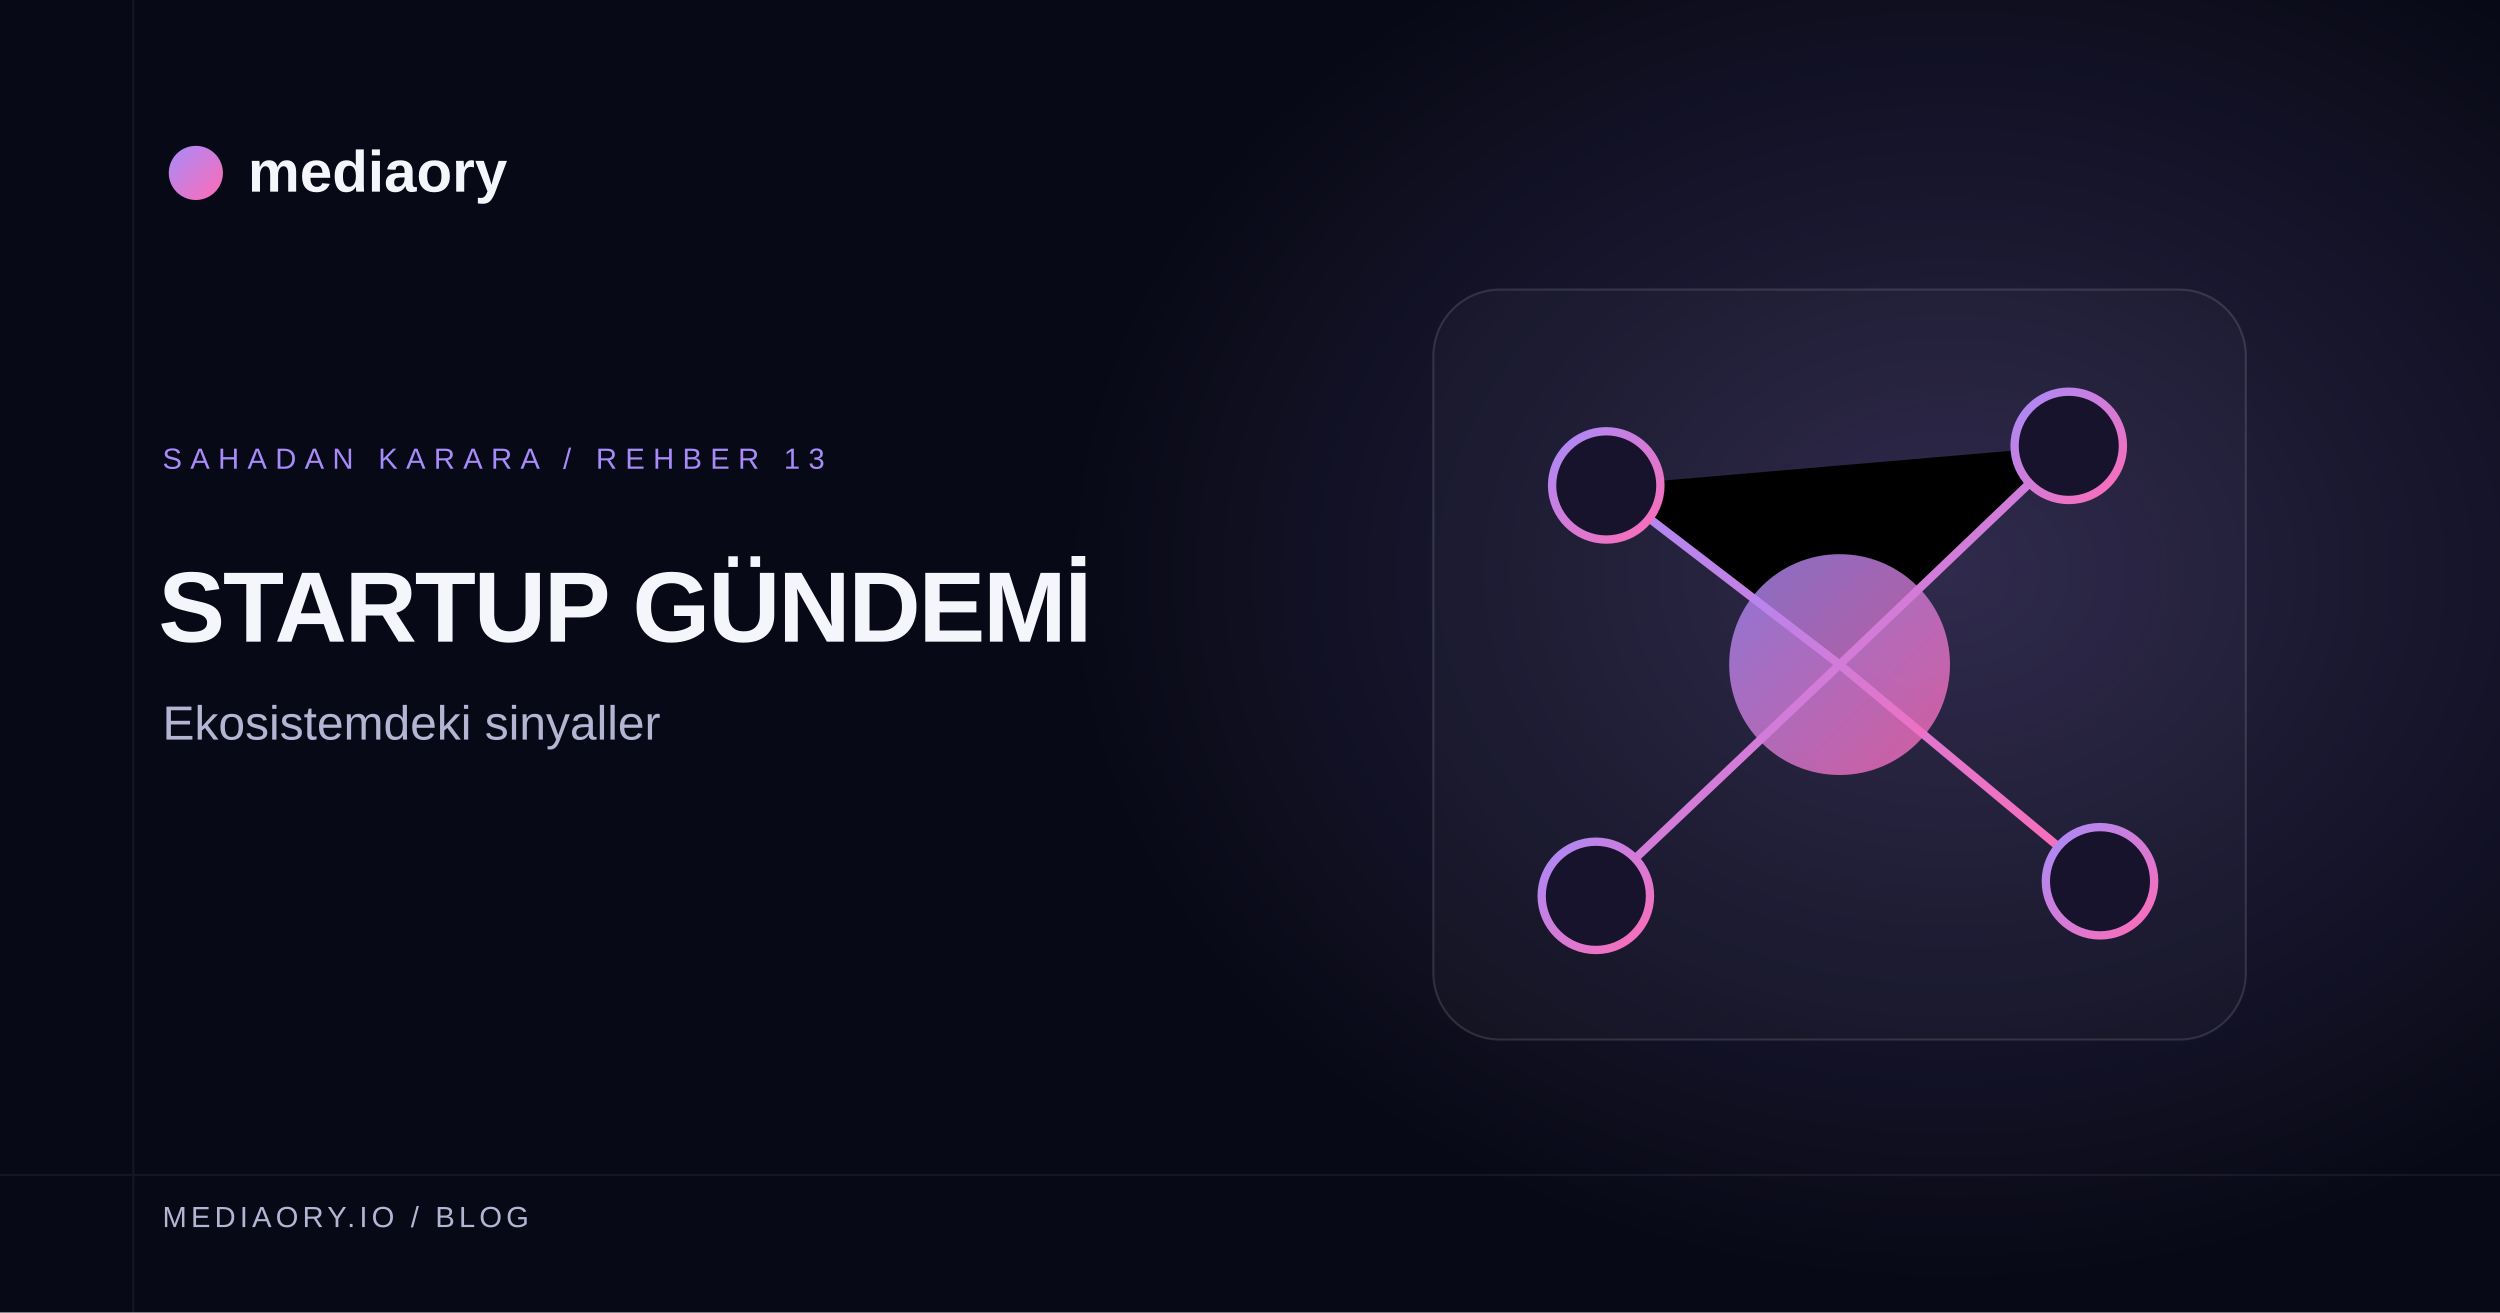
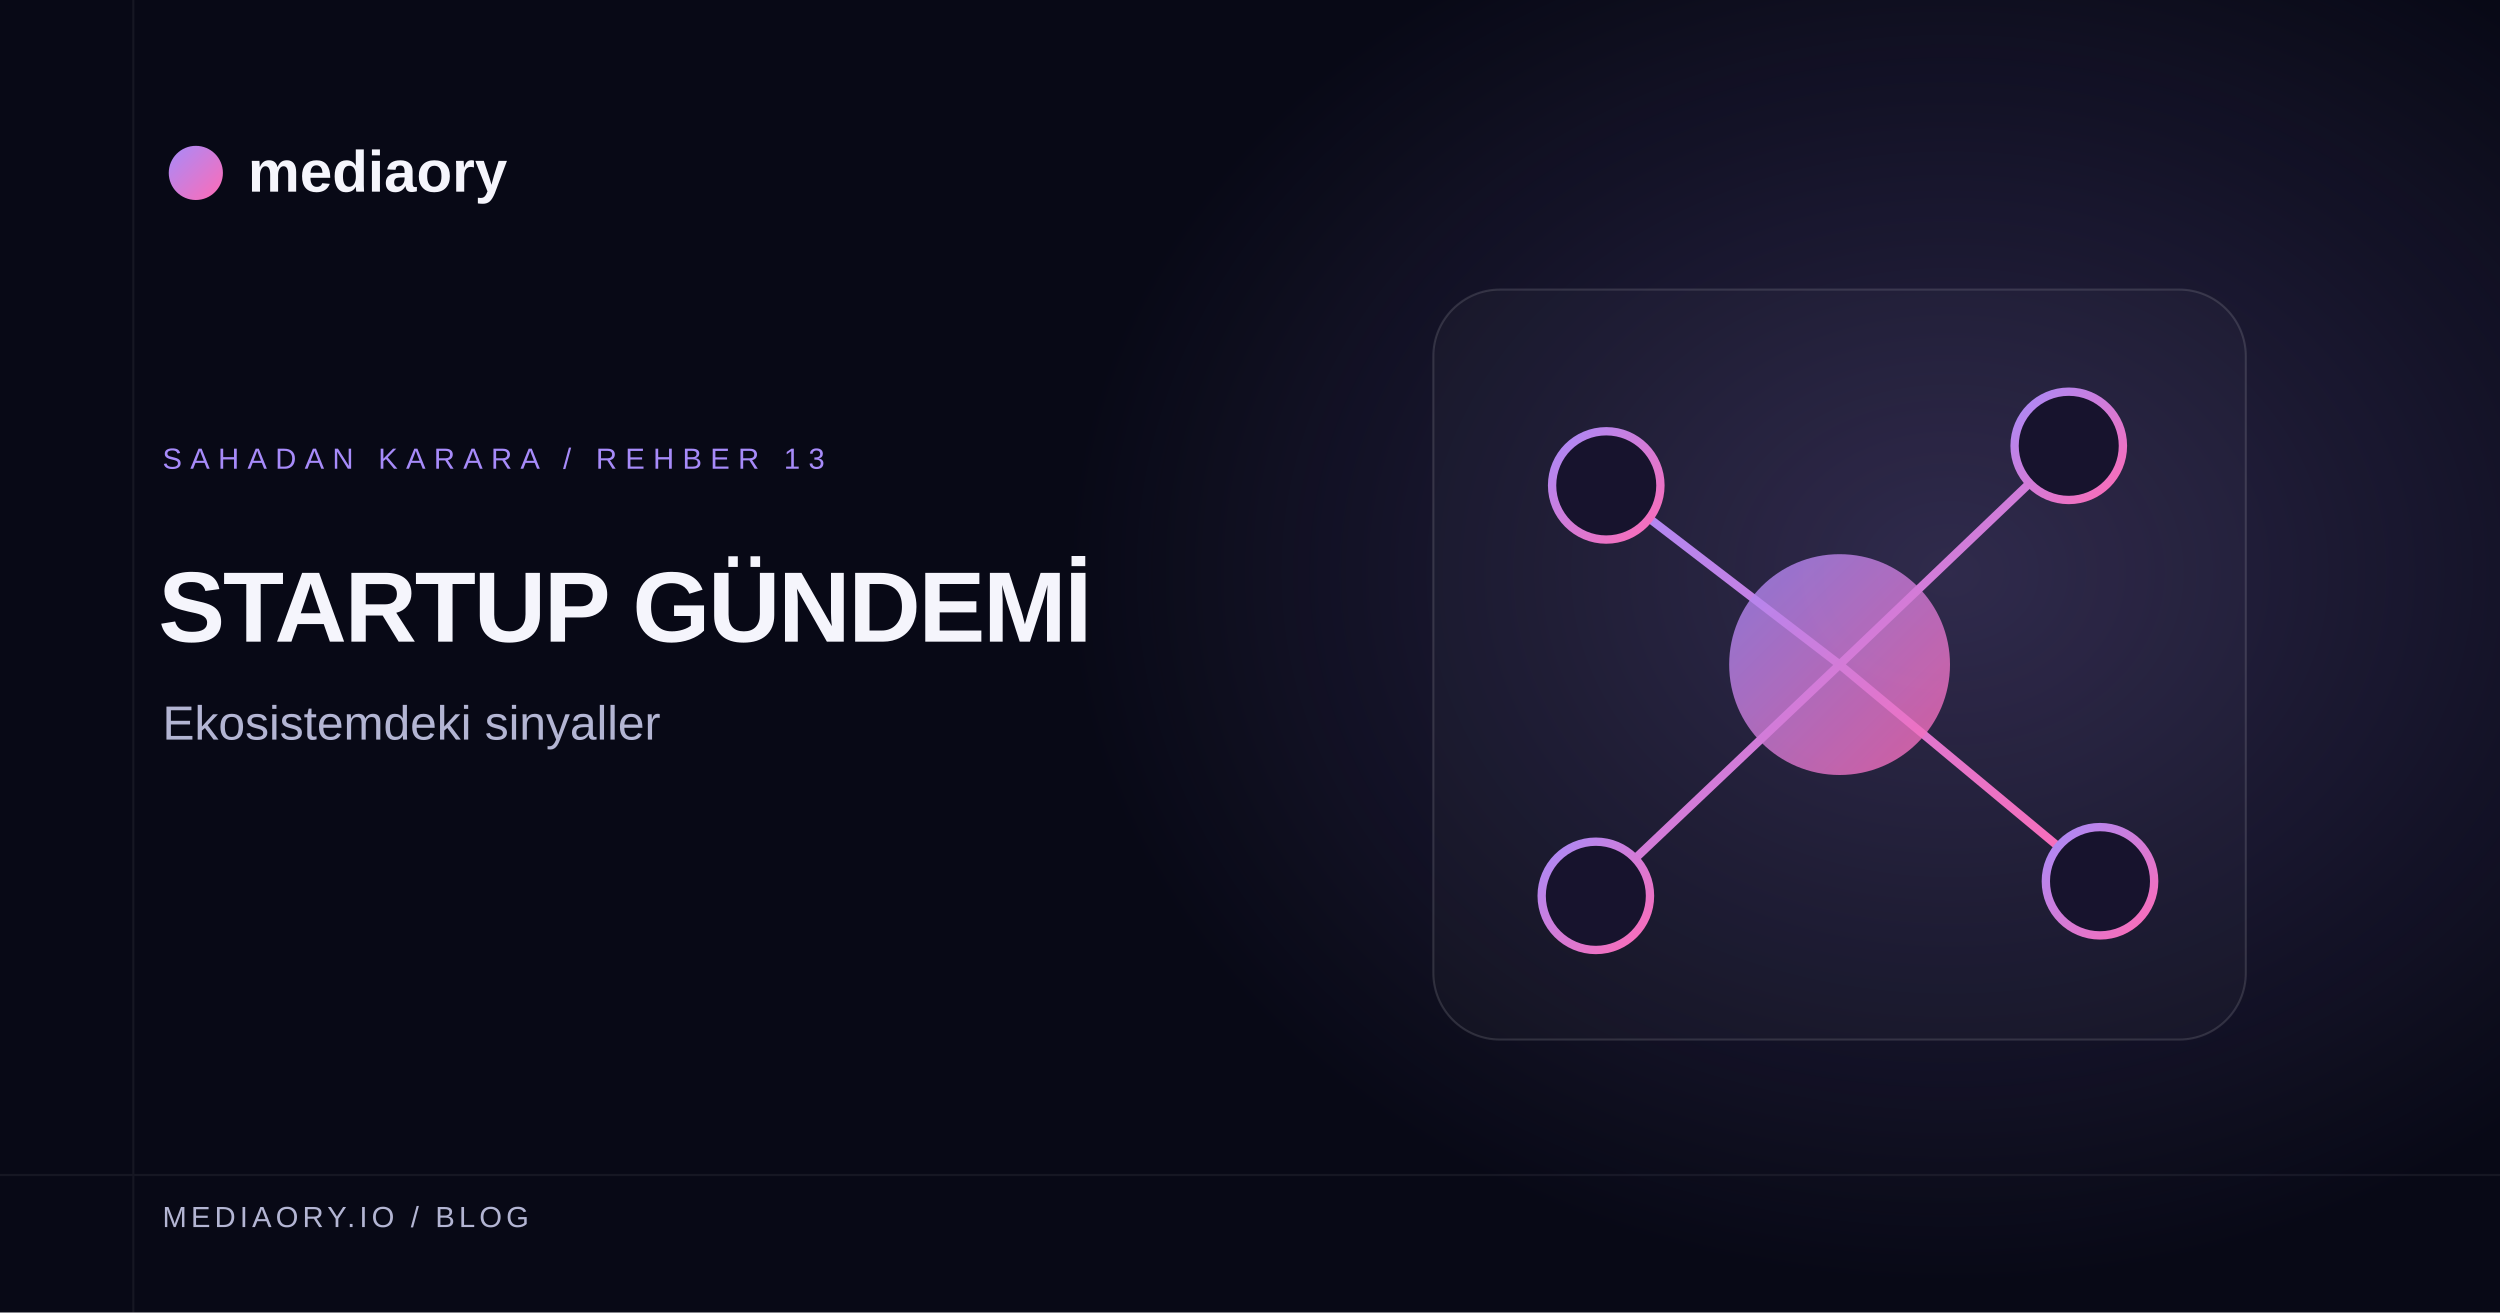
<svg xmlns="http://www.w3.org/2000/svg" width="1200" height="630" viewBox="0 0 1200 630">
  <defs>
    <linearGradient id="accent" x1="0" y1="0" x2="1" y2="1">
      <stop stop-color="#a78bfa" />
      <stop offset="1" stop-color="#ff6bb5" />
    </linearGradient>
    <radialGradient id="glow">
      <stop stop-color="#a78bfa" stop-opacity=".22" />
      <stop offset="1" stop-color="#a78bfa" stop-opacity="0" />
    </radialGradient>
  </defs>
  <rect width="1200" height="630" fill="#080916" />
  <ellipse cx="935" cy="275" rx="420" ry="340" fill="url(#glow)" />
  <path d="M0 564H1200M64 0V630" stroke="#ffffff0e" />
  <circle cx="94" cy="83" r="13" fill="url(#accent)" />
  <text x="119" y="92" fill="#f5f5fc" font-size="28" font-family="Arial,sans-serif" font-weight="700">mediaory</text>
  <text x="78" y="225" fill="#a78bfa" font-size="14" letter-spacing="4" font-family="Arial,sans-serif">SAHADAN KARARA / REHBER 13</text>
  <text x="76" y="308" fill="#f5f5fc" font-size="48" font-family="Arial,sans-serif" font-weight="700" letter-spacing="-1">STARTUP GÜNDEMİ</text>
  <text x="78" y="355" fill="#b3b5d3" font-size="23" font-family="Arial,sans-serif">Ekosistemdeki sinyaller</text>
  <path d="M78 401H249" stroke="url(#accent)" stroke-width="4" />
  <text x="78" y="589" fill="#b3b5d3" font-size="14" font-family="Arial,sans-serif" letter-spacing="2">MEDIAORY.IO / BLOG</text>
  <rect x="688" y="139" width="390" height="360" rx="32" fill="#ffffff06" stroke="#ffffff20" />
-   <path d="M771 233L883 319L993 214M883 319L1008 423M883 319L766 430" stroke="url(#accent)" stroke-width="4" />
+   <path d="M771 233L883 319L993 214M883 319L1008 423M883 319L766 430" stroke="url(#accent)" stroke-width="4" fill="none" />
  <circle cx="771" cy="233" r="26" fill="#17132d" stroke="url(#accent)" stroke-width="4" />
  <circle cx="993" cy="214" r="26" fill="#17132d" stroke="url(#accent)" stroke-width="4" />
  <circle cx="1008" cy="423" r="26" fill="#17132d" stroke="url(#accent)" stroke-width="4" />
  <circle cx="766" cy="430" r="26" fill="#17132d" stroke="url(#accent)" stroke-width="4" />
  <circle cx="883" cy="319" r="53" fill="url(#accent)" opacity=".8" />
</svg>
